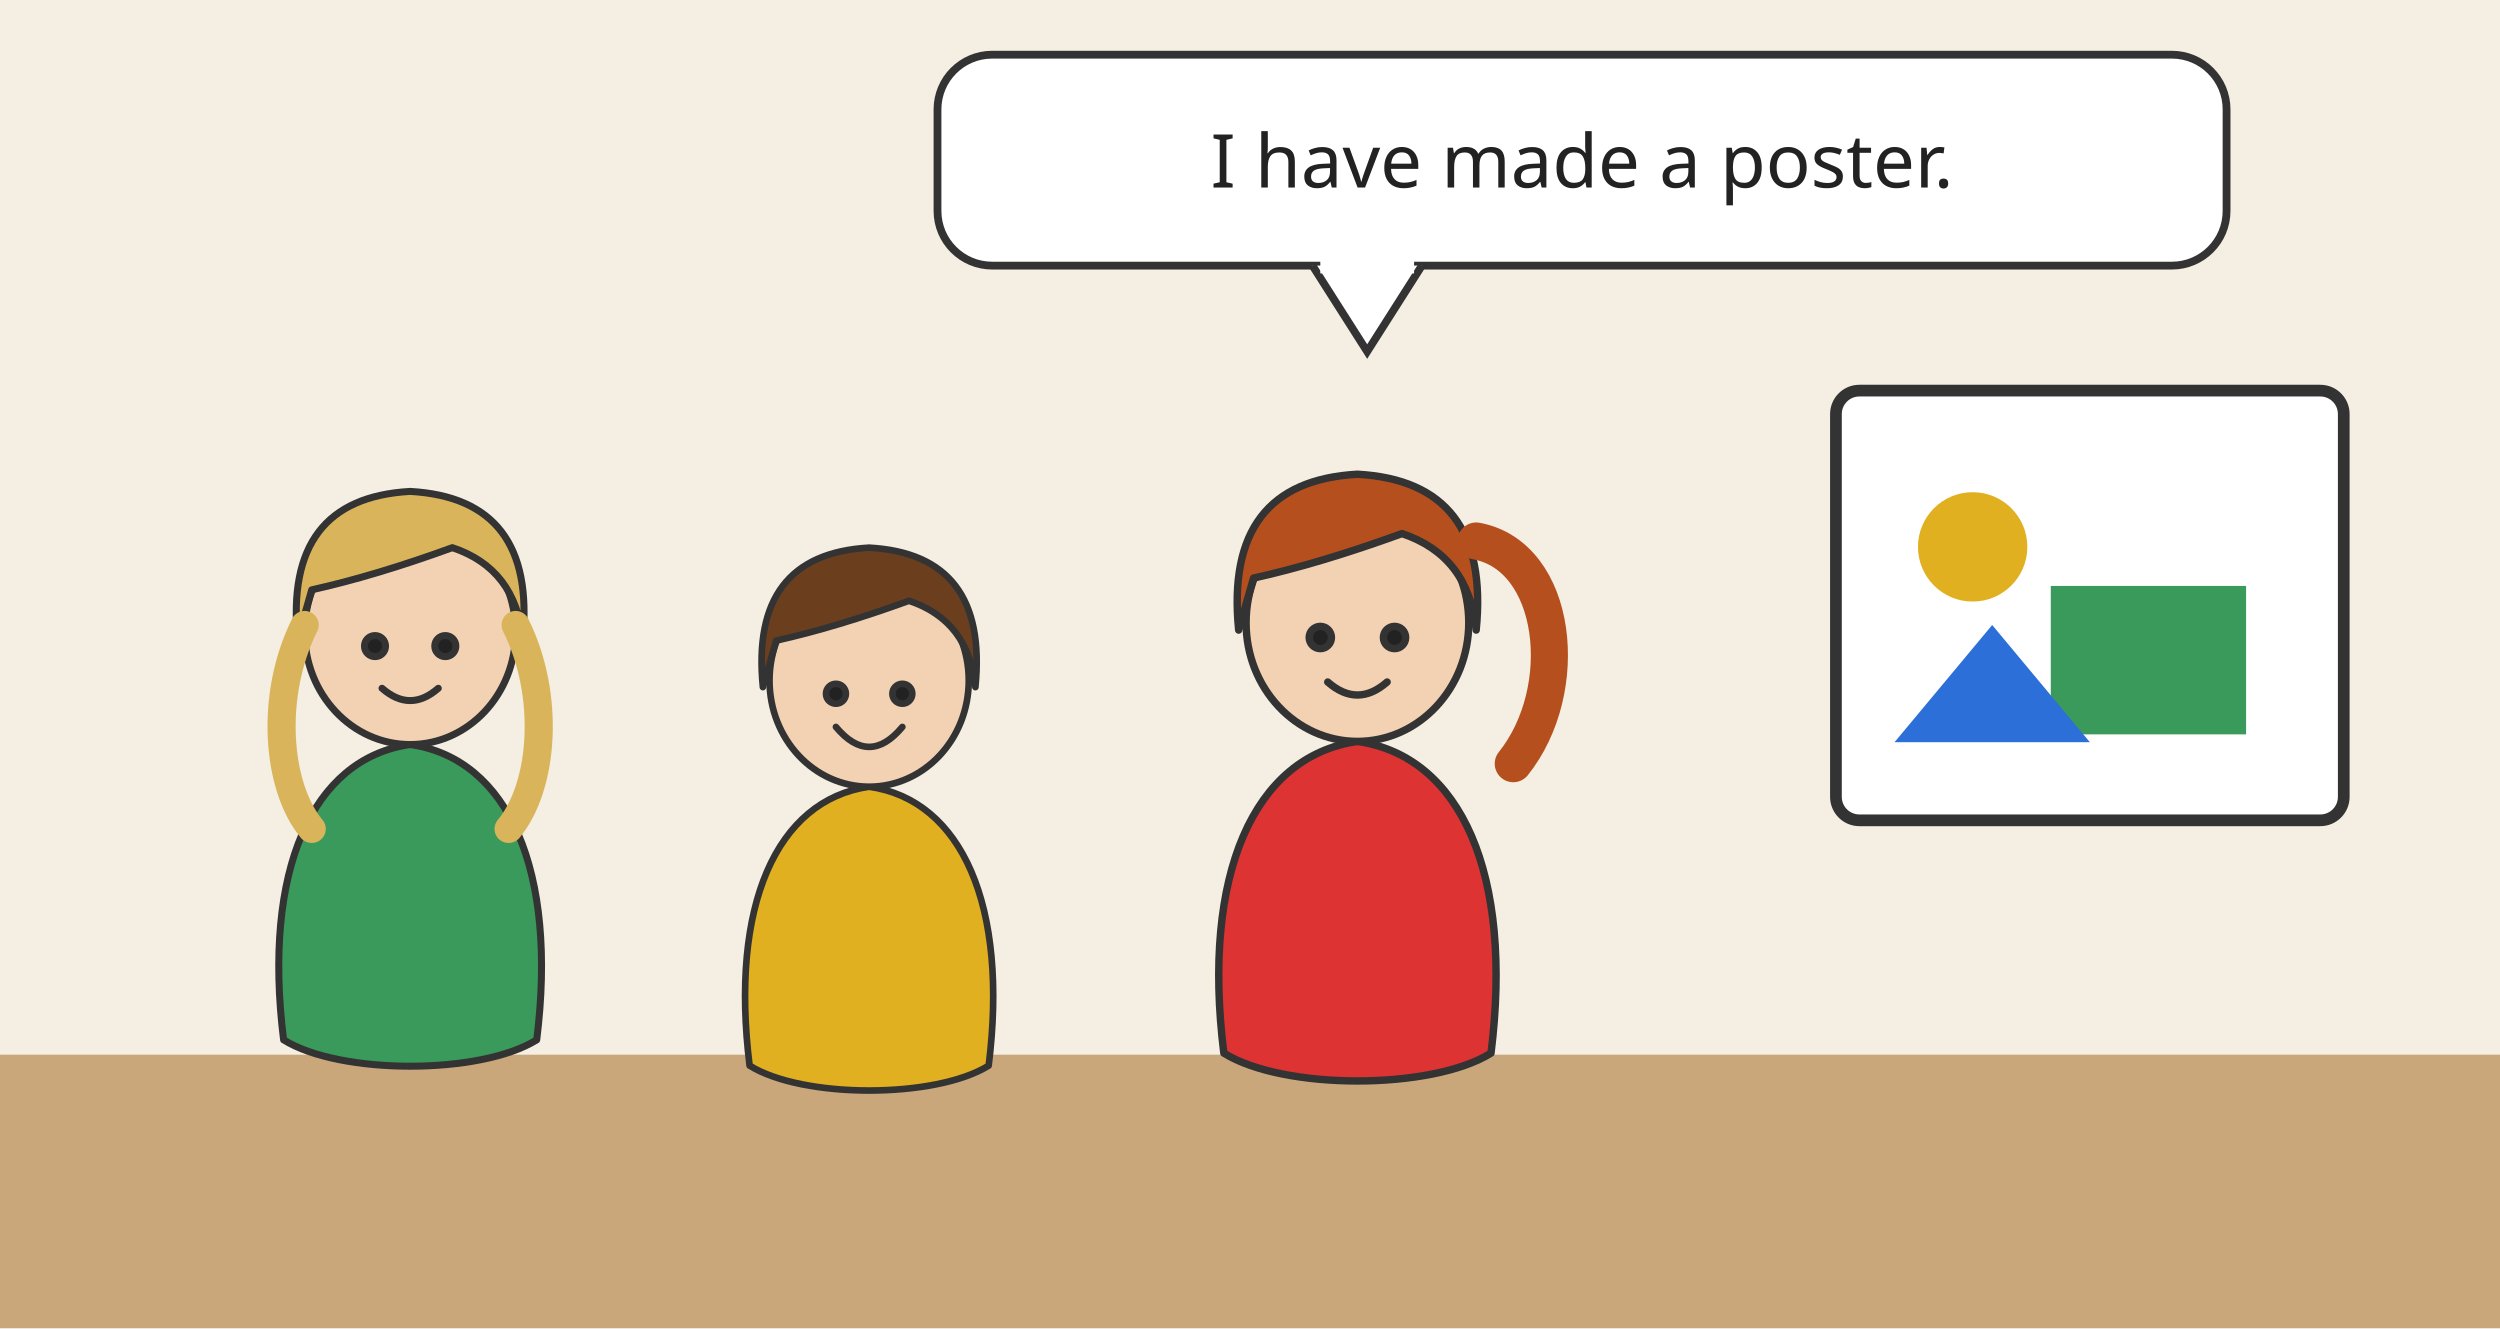
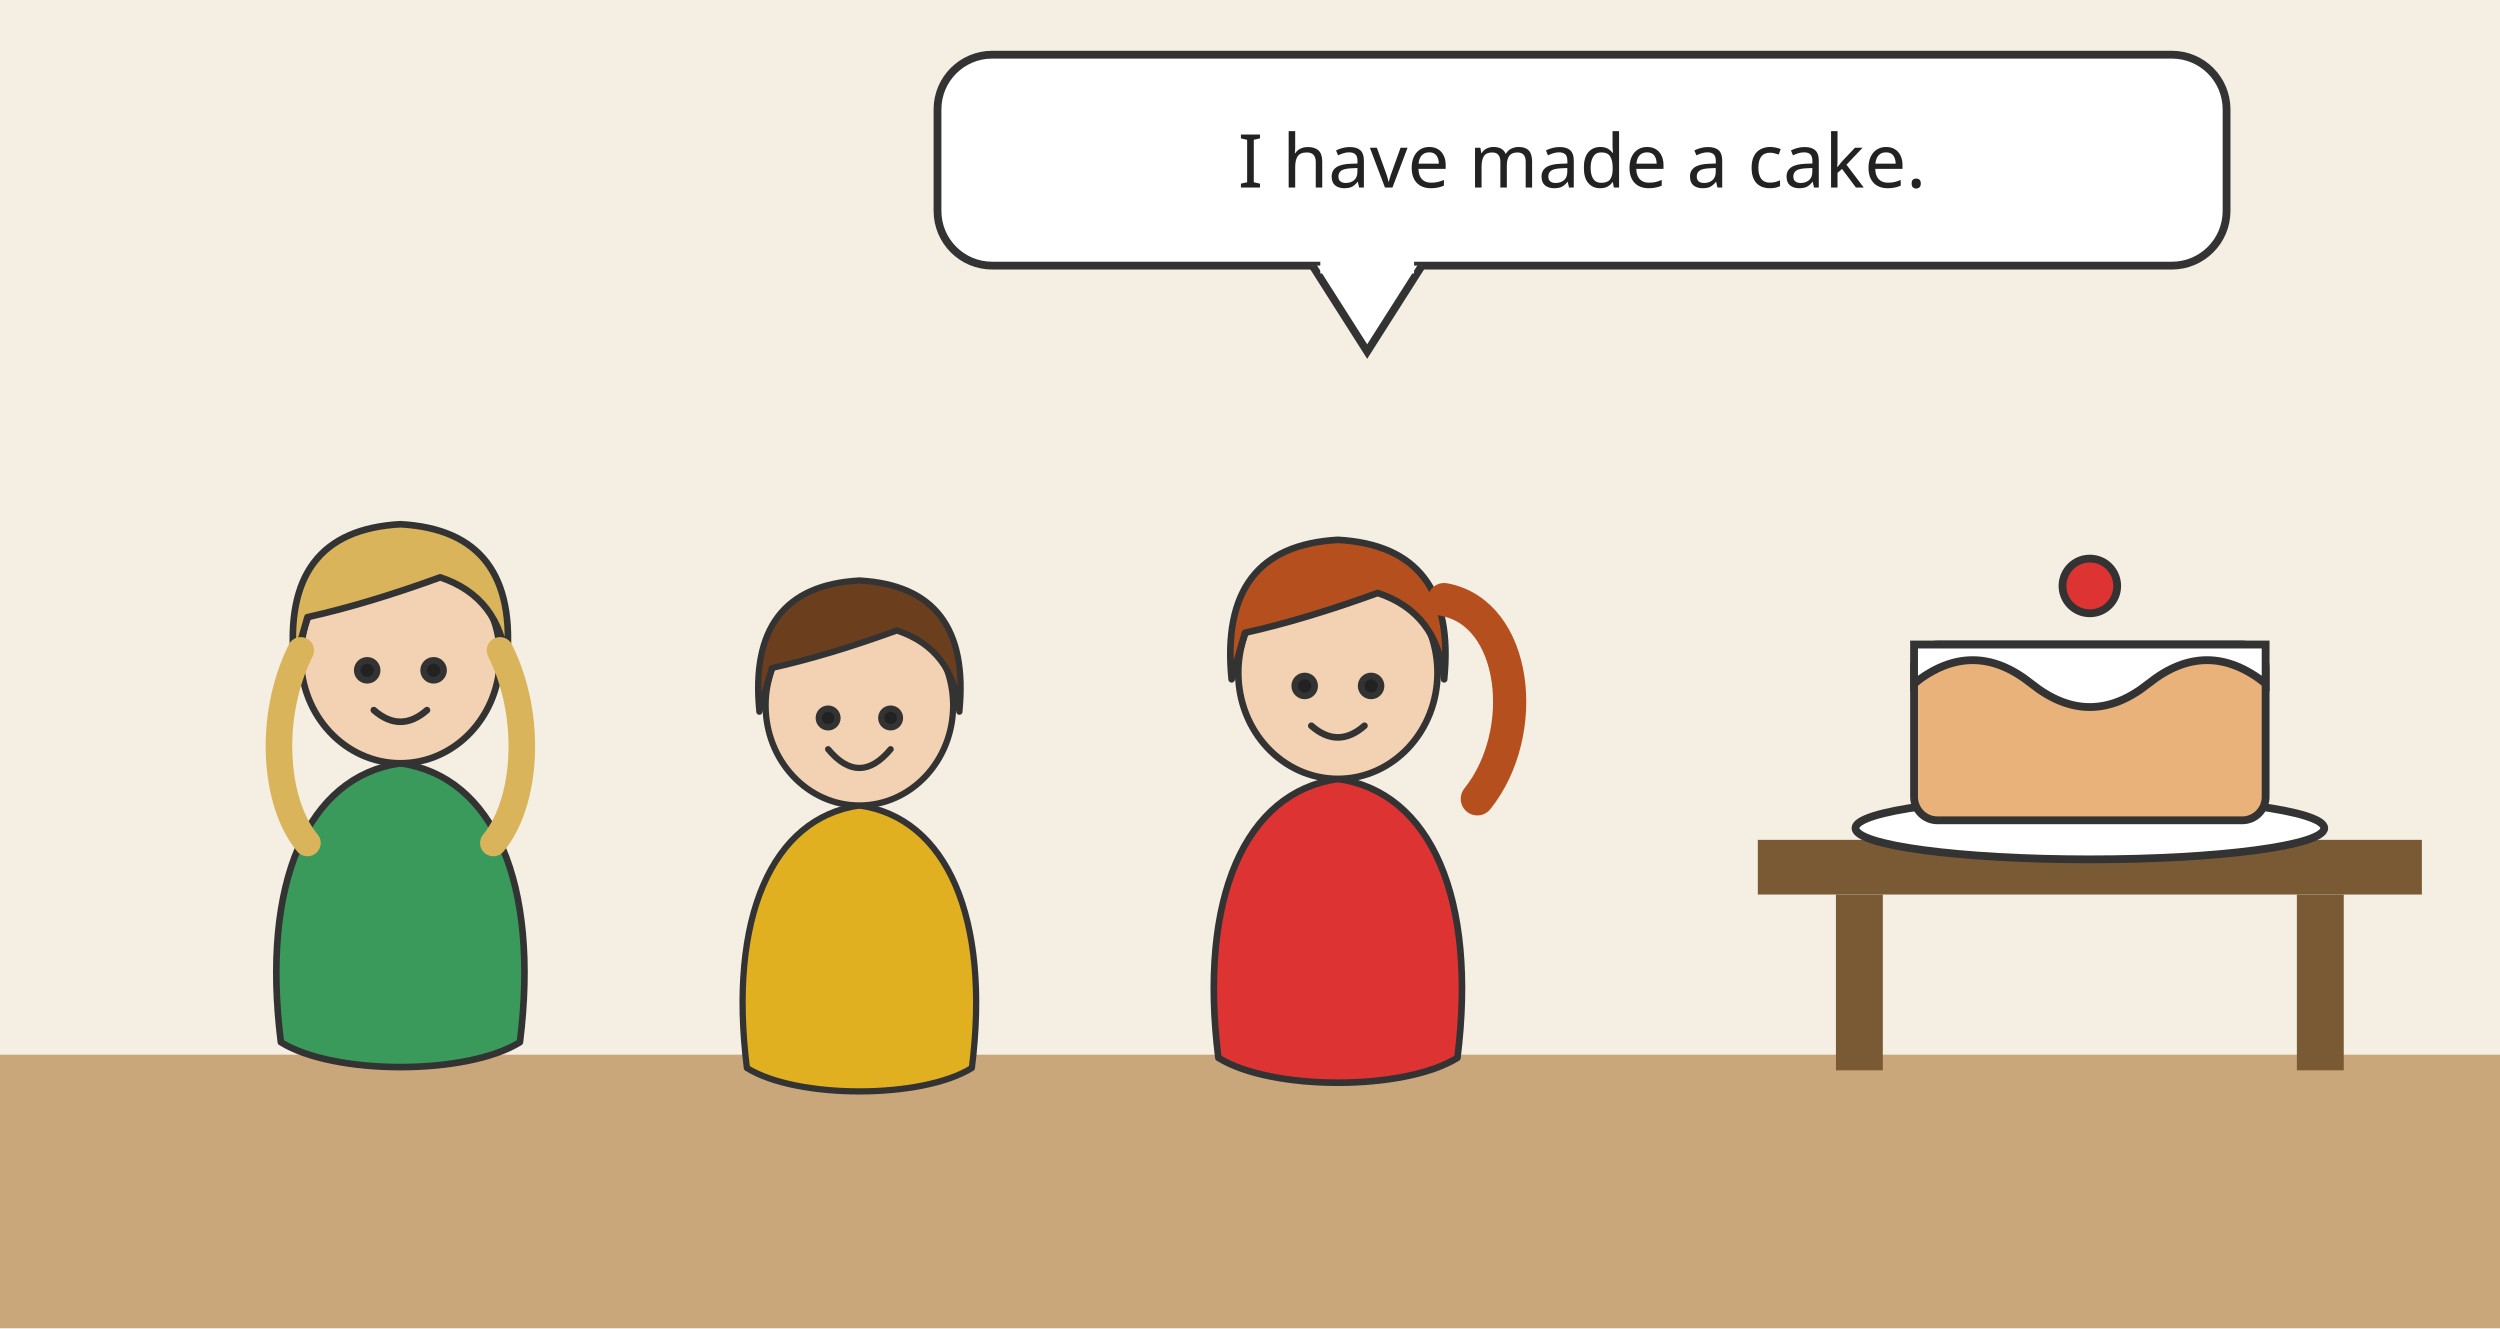
<svg xmlns="http://www.w3.org/2000/svg" viewBox="0 0 640 340" role="img">
  <defs>
    <g id="sophie" stroke="#333" stroke-width="2" stroke-linejoin="round" stroke-linecap="round">
      <path d="M14 168 C8 120 22 88 50 84 C78 88 92 120 86 168 C70 178 30 178 14 168 Z" fill="#3a9a5b" />
      <ellipse cx="50" cy="52" rx="30" ry="32" fill="#f3d2b3" />
      <path d="M18 54 Q14 14 50 12 Q86 14 82 54 Q80 34 62 28 Q40 36 22 40 Z" fill="#d9b45a" />
      <path d="M20 50 C10 70 12 96 22 108" fill="none" stroke="#d9b45a" stroke-width="8" />
      <path d="M80 50 C90 70 88 96 78 108" fill="none" stroke="#d9b45a" stroke-width="8" />
      <circle cx="40" cy="56" r="3" fill="#222" />
      <circle cx="60" cy="56" r="3" fill="#222" />
      <path d="M42 68 Q50 75 58 68" fill="none" />
    </g>
    <g id="ellie" stroke="#333" stroke-width="2" stroke-linejoin="round" stroke-linecap="round">
      <path d="M14 168 C8 120 22 88 50 84 C78 88 92 120 86 168 C70 178 30 178 14 168 Z" fill="#d33" />
      <ellipse cx="50" cy="52" rx="30" ry="32" fill="#f3d2b3" />
      <path d="M18 54 Q14 14 50 12 Q86 14 82 54 Q80 34 62 28 Q40 36 22 40 Z" fill="#b5501e" />
      <path d="M82 30 C104 34 108 70 92 90" fill="none" stroke="#b5501e" stroke-width="10" />
      <circle cx="40" cy="56" r="3" fill="#222" />
      <circle cx="60" cy="56" r="3" fill="#222" />
      <path d="M42 68 Q50 75 58 68" fill="none" />
    </g>
    <g id="peter" stroke="#333" stroke-width="2" stroke-linejoin="round" stroke-linecap="round">
      <path d="M14 168 C8 120 22 88 50 84 C78 88 92 120 86 168 C70 178 30 178 14 168 Z" fill="#e0b020" />
      <ellipse cx="50" cy="52" rx="30" ry="32" fill="#f3d2b3" />
      <path d="M18 54 Q14 14 50 12 Q86 14 82 54 Q80 34 62 28 Q40 36 22 40 Z" fill="#6b3f1e" />
      <circle cx="40" cy="56" r="3" fill="#222" />
      <circle cx="60" cy="56" r="3" fill="#222" />
      <path d="M40 66 Q50 78 60 66" fill="none" />
    </g>
    <g id="amir" stroke="#333" stroke-width="2" stroke-linejoin="round" stroke-linecap="round">
      <path d="M14 168 C8 120 22 88 50 84 C78 88 92 120 86 168 C70 178 30 178 14 168 Z" fill="#3a6fd8" />
      <ellipse cx="50" cy="54" rx="30" ry="32" fill="#c68f62" />
      <path d="M18 54 Q10 22 30 14 Q40 6 52 12 Q72 6 82 22 Q92 40 82 54 Q80 34 62 28 Q40 34 22 42 Z" fill="#222" />
      <circle cx="39" cy="57" r="8" fill="none" />
      <circle cx="61" cy="57" r="8" fill="none" />
      <path d="M47 57 L53 57" fill="none" />
      <circle cx="39" cy="57" r="2.5" fill="#222" />
      <circle cx="61" cy="57" r="2.5" fill="#222" />
      <path d="M42 70 Q50 77 58 70" fill="none" />
    </g>
  </defs>
  <rect width="640" height="340" fill="#f4efe2" />
  <rect y="270" width="640" height="70" fill="#c9a77a" />
-   <rect x="470" y="100" width="130" height="110" rx="6" fill="#fff" stroke="#333" stroke-width="3" />
-   <circle cx="505" cy="140" r="14" fill="#e0b020" />
-   <rect x="525" y="150" width="50" height="38" fill="#3a9a5b" />
-   <path d="M485 190 l25 -30 l25 30 z" fill="#2c6fd8" />
-   <use href="#ellie" transform="translate(300,110) scale(0.95)" />
-   <use href="#peter" transform="translate(180,130) scale(0.85)" />
-   <use href="#sophie" transform="translate(60,115) scale(0.9)" />
+   <rect x="450" y="215" width="170" height="14" fill="#7a5a35" />
+   <rect x="470" y="229" width="12" height="45" fill="#7a5a35" />
+   <rect x="588" y="229" width="12" height="45" fill="#7a5a35" />
+   <ellipse cx="535" cy="212" rx="60" ry="8" fill="#fff" stroke="#333" stroke-width="2" />
+   <rect x="490" y="165" width="90" height="45" rx="6" fill="#e8b27a" stroke="#333" stroke-width="2" />
+   <path d="M490 175 q15 -12 30 0 t30 0 t30 0 v-10 h-90 z" fill="#fff" stroke="#333" stroke-width="2" />
+   <circle cx="535" cy="150" r="7" fill="#d33" stroke="#333" stroke-width="2" />
+   <use href="#ellie" transform="translate(300,128) scale(0.85)" />
+   <use href="#peter" transform="translate(180,139) scale(0.8)" />
+   <use href="#sophie" transform="translate(60,124) scale(0.85)" />
  <rect x="240" y="14" width="330" height="54" rx="14" fill="#fff" stroke="#333" stroke-width="2" />
  <path d="M336 68 l14 22 l14 -22" fill="#fff" stroke="#333" stroke-width="2" />
  <rect x="338" y="64" width="24" height="6" fill="#fff" />
-   <text x="405.0" y="48" text-anchor="middle" font-family="sans-serif" font-size="19" fill="#222">I have made a poster.</text>
+   <text x="405.0" y="48" text-anchor="middle" font-family="sans-serif" font-size="19" fill="#222">I have made a cake.</text>
</svg>
